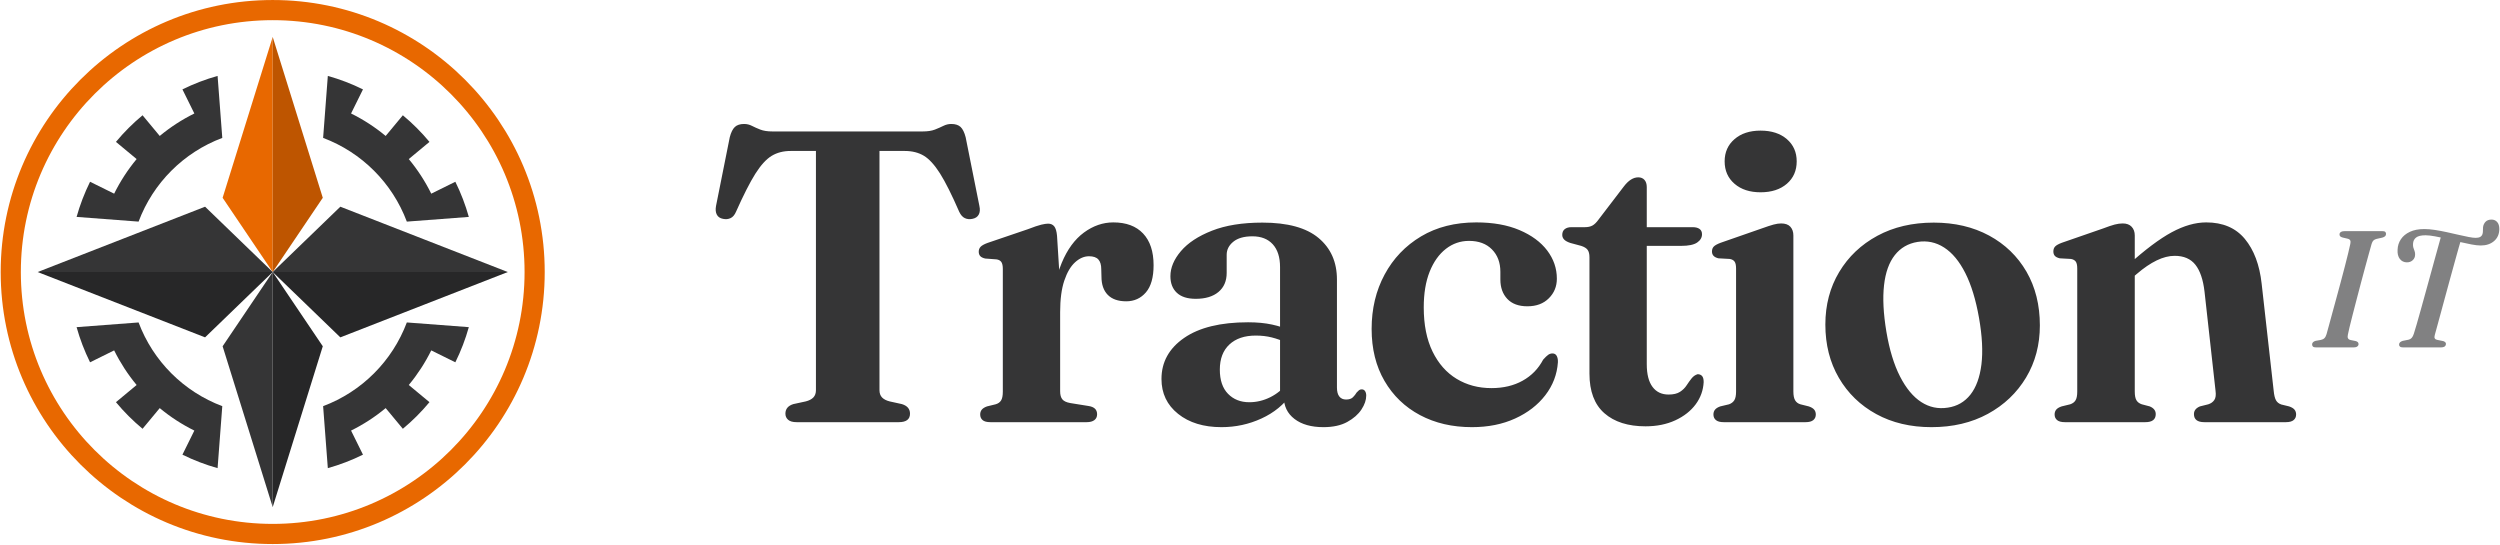
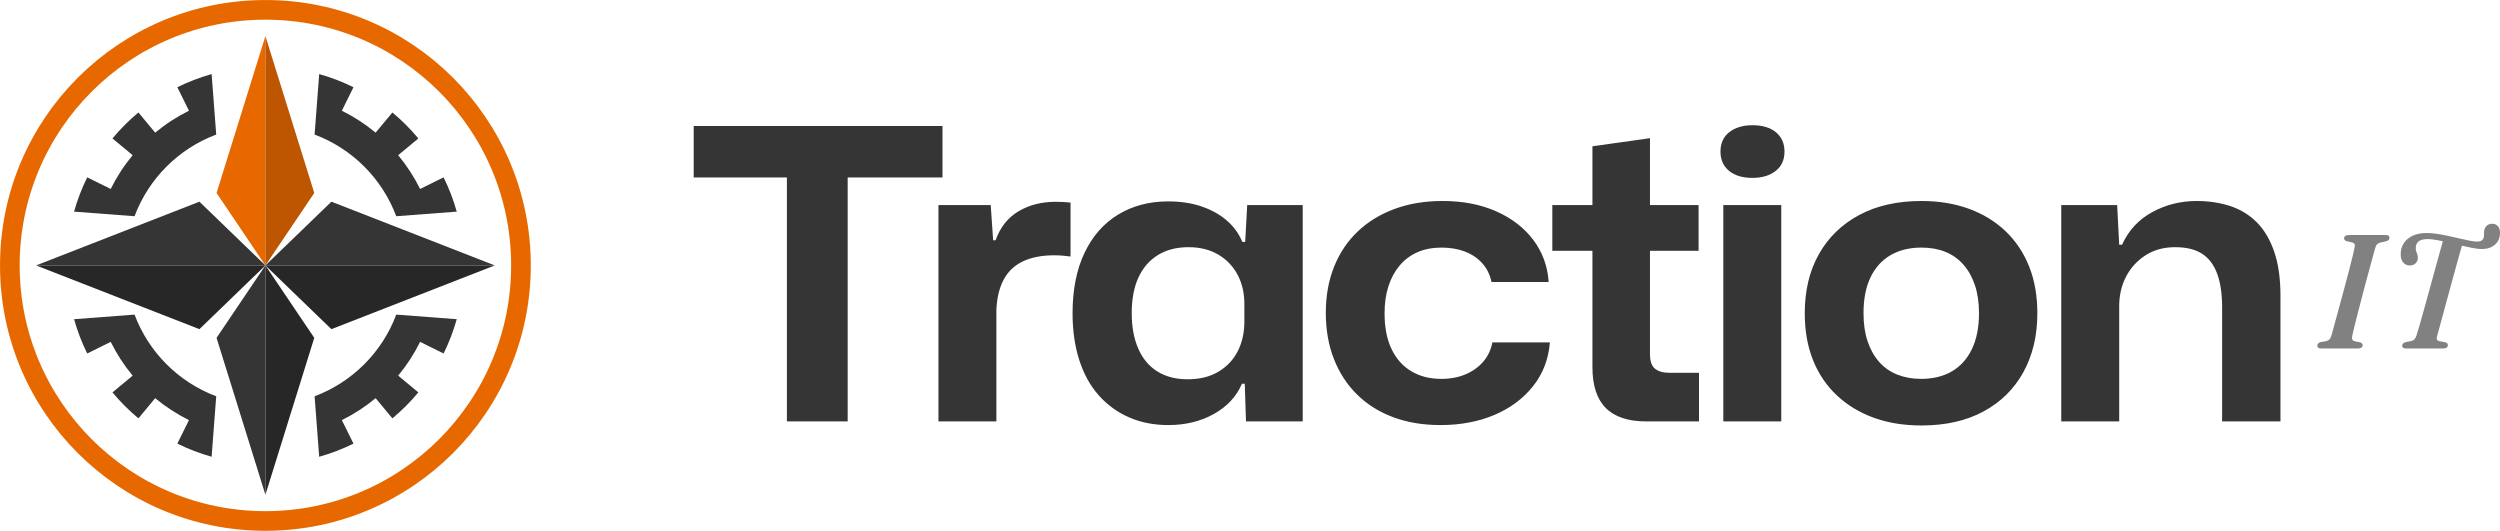
- <svg xmlns="http://www.w3.org/2000/svg" viewBox="3.5 -15.5 601.63 130.99" width="602" height="131">
+ <svg xmlns="http://www.w3.org/2000/svg" viewBox="3.5 -15.5 616.98 130.99" width="617" height="131">
  <g transform="translate(0 -19) scale(0.5390625)">
    <circle cx="128" cy="128" r="117" fill="none" stroke="#E86800" stroke-width="9" />
    <path d="M187.91 105.48A64 64 0 0 0 150.52 68.09L152.62 40.4A91 91 0 0 1 168.32 46.42L163 57.18A79 79 0 0 1 178.46 67.22L186.13 57.98A91 91 0 0 1 198.02 69.87L188.78 77.54A79 79 0 0 1 198.82 93L209.58 87.68A91 91 0 0 1 215.6 103.38Z" fill="#353536" />
    <path d="M105.48 68.09A64 64 0 0 0 68.09 105.48L40.4 103.38A91 91 0 0 1 46.42 87.68L57.18 93A79 79 0 0 1 67.22 77.54L57.98 69.87A91 91 0 0 1 69.87 57.98L77.54 67.22A79 79 0 0 1 93 57.18L87.68 46.42A91 91 0 0 1 103.38 40.4Z" fill="#353536" />
    <path d="M68.09 150.52A64 64 0 0 0 105.48 187.91L103.38 215.6A91 91 0 0 1 87.68 209.58L93 198.82A79 79 0 0 1 77.54 188.78L69.87 198.02A91 91 0 0 1 57.98 186.13L67.22 178.46A79 79 0 0 1 57.18 163L46.42 168.32A91 91 0 0 1 40.4 152.62Z" fill="#353536" />
    <path d="M150.52 187.91A64 64 0 0 0 187.91 150.52L215.6 152.62A91 91 0 0 1 209.58 168.32L198.82 163A79 79 0 0 1 188.78 178.46L198.02 186.13A91 91 0 0 1 186.13 198.02L178.46 188.78A79 79 0 0 1 163 198.82L168.32 209.58A91 91 0 0 1 152.62 215.6Z" fill="#353536" />
    <path d="M128 23L105.63 94.84L128 128Z" fill="#E86800" />
    <path d="M128 23L150.37 94.84L128 128Z" fill="#be5500" />
    <path d="M233 128L158.21 98.82L128 128Z" fill="#353536" />
    <path d="M233 128L158.21 157.18L128 128Z" fill="#272728" />
    <path d="M128 233L105.63 161.16L128 128Z" fill="#353536" />
    <path d="M128 233L150.37 161.16L128 128Z" fill="#272728" />
    <path d="M23 128L97.79 98.82L128 128Z" fill="#353536" />
    <path d="M23 128L97.79 157.18L128 128Z" fill="#272728" />
  </g>
-   <path d="M189.30 16.15L189.30 16.15L225.50 16.15Q227.30 16.15 228.45 15.70Q229.60 15.25 230.50 14.80Q231.40 14.35 232.40 14.35L232.40 14.35Q233.85 14.35 234.63 15.07Q235.40 15.80 235.85 17.55L235.85 17.55L239.15 34.05Q239.45 35.35 239 36.17Q238.55 37.00 237.45 37.20L237.45 37.20Q236.45 37.40 235.65 37.02Q234.85 36.65 234.30 35.50L234.30 35.50Q231.65 29.40 229.68 26.27Q227.70 23.15 225.78 22.00Q223.85 20.85 221.20 20.85L221.20 20.85L215.10 20.85L215.10 78.45Q215.10 79.55 215.72 80.20Q216.35 80.85 217.55 81.15L217.55 81.15L220.50 81.80Q222.45 82.40 222.45 84.10L222.45 84.10Q222.45 86.15 219.75 86.15L219.75 86.15L195.15 86.15Q193.75 86.15 193.10 85.57Q192.45 85.00 192.45 84.10L192.45 84.10Q192.45 82.40 194.35 81.80L194.35 81.80L197.35 81.15Q198.55 80.85 199.18 80.20Q199.80 79.55 199.80 78.45L199.80 78.45L199.80 20.85L193.70 20.85Q191.10 20.85 189.15 22.02Q187.20 23.20 185.22 26.32Q183.25 29.45 180.55 35.50L180.55 35.50Q180.05 36.65 179.25 37.02Q178.45 37.40 177.45 37.20L177.45 37.20Q176.35 37.00 175.93 36.17Q175.50 35.35 175.75 34.05L175.75 34.05L179.05 17.55Q179.50 15.80 180.28 15.07Q181.05 14.35 182.50 14.35L182.50 14.35Q183.50 14.35 184.38 14.80Q185.25 15.25 186.40 15.70Q187.55 16.15 189.30 16.15ZM258.60 59.65L256.95 59.85Q256.95 52.65 258.98 47.80Q261 42.95 264.32 40.50Q267.65 38.05 271.40 38.05L271.40 38.05Q276.05 38.05 278.57 40.72Q281.10 43.40 281.10 48.35L281.10 48.35Q281.10 52.75 279.25 54.90Q277.40 57.05 274.50 57.05L274.50 57.05Q271.60 57.05 270.07 55.50Q268.55 53.95 268.55 51.10L268.55 51.10L268.50 49.30Q268.50 47.75 267.80 46.97Q267.10 46.20 265.55 46.20L265.55 46.20Q263.80 46.20 262.20 47.65Q260.60 49.10 259.60 52.07Q258.60 55.05 258.60 59.65L258.60 59.65ZM257.85 41.25L257.85 41.25L258.60 53.20L258.60 78.70Q258.60 80.00 259.13 80.65Q259.65 81.30 261.05 81.55L261.05 81.55L265.40 82.25Q266.45 82.40 266.98 82.90Q267.50 83.40 267.50 84.25L267.50 84.25Q267.50 85.15 266.85 85.65Q266.20 86.15 265 86.15L265 86.15L241.80 86.15Q240.50 86.15 239.93 85.65Q239.35 85.15 239.35 84.30L239.35 84.30Q239.35 83.60 239.75 83.12Q240.15 82.65 241 82.35L241 82.35L243.05 81.85Q243.95 81.60 244.38 80.92Q244.80 80.25 244.80 78.80L244.80 78.80L244.80 49.25Q244.80 48.10 244.43 47.57Q244.05 47.05 243.25 46.95L243.25 46.95L240.55 46.75Q239.70 46.55 239.35 46.15Q239 45.75 239 45.10L239 45.10Q239 44.40 239.45 43.92Q239.90 43.45 241.10 43.00L241.10 43.00L250.80 39.70Q253 38.85 254.05 38.60Q255.10 38.35 255.70 38.35L255.70 38.35Q256.65 38.35 257.18 39.00Q257.70 39.65 257.85 41.25ZM312.45 80.00L312.45 80.00L312.45 79.05L311.55 78.90L311.55 48.80Q311.55 45.25 309.80 43.32Q308.05 41.40 304.90 41.40L304.90 41.40Q301.90 41.40 300.30 42.70Q298.70 44.00 298.70 45.85L298.70 45.85L298.70 50.20Q298.70 53.15 296.72 54.80Q294.75 56.45 291.25 56.45L291.25 56.45Q288.25 56.45 286.70 55.00Q285.15 53.55 285.15 51.00L285.15 51.00Q285.15 47.95 287.68 44.97Q290.20 42.00 295.15 40.05Q300.10 38.10 307.30 38.10L307.30 38.10Q316.40 38.10 320.82 41.80Q325.25 45.50 325.25 51.80L325.25 51.80L325.25 77.80Q325.25 79.25 325.82 79.97Q326.40 80.70 327.45 80.70L327.45 80.70Q328.55 80.70 329.10 80.15Q329.65 79.60 330 79.00L330 79.00Q330.30 78.70 330.55 78.47Q330.80 78.25 331.20 78.25L331.20 78.25Q331.75 78.25 332.02 78.67Q332.30 79.10 332.30 79.75L332.30 79.75Q332.30 81.35 331.15 83.10Q330 84.85 327.73 86.10Q325.45 87.35 322 87.35L322 87.35Q317.60 87.35 315.02 85.37Q312.45 83.40 312.45 80.00ZM283 75.75L283 75.75Q283 69.65 288.45 65.87Q293.90 62.10 303.85 62.10L303.85 62.10Q307.10 62.10 309.63 62.65Q312.15 63.20 314.05 64.10L314.05 64.10L313.05 67.00Q311.35 66.20 309.57 65.75Q307.80 65.30 305.70 65.30L305.70 65.30Q301.65 65.30 299.35 67.45Q297.05 69.60 297.05 73.50L297.05 73.50Q297.05 77.30 299.02 79.32Q301 81.35 304.15 81.35L304.15 81.35Q306.75 81.35 309.18 80.15Q311.60 78.95 313.25 76.80L313.25 76.80L314.30 79.35Q311.60 83.20 307.07 85.27Q302.55 87.35 297.45 87.35L297.45 87.35Q291 87.35 287 84.15Q283 80.95 283 75.75ZM378.20 51.60L378.20 51.60Q378.20 54.40 376.27 56.32Q374.35 58.25 371.10 58.25L371.10 58.25Q367.95 58.25 366.27 56.47Q364.60 54.70 364.60 51.80L364.60 51.80L364.60 49.95Q364.60 46.60 362.57 44.55Q360.55 42.50 357.05 42.50L357.05 42.50Q353.95 42.50 351.48 44.42Q349 46.35 347.57 49.92Q346.15 53.50 346.15 58.50L346.15 58.50Q346.15 64.80 348.27 69.15Q350.40 73.50 354.07 75.72Q357.75 77.95 362.45 77.95L362.45 77.95Q366.75 77.95 369.95 76.17Q373.15 74.40 374.90 71.10L374.90 71.10Q375.65 70.25 376.13 69.92Q376.60 69.60 377.15 69.60L377.15 69.60Q377.85 69.60 378.18 70.22Q378.50 70.85 378.45 71.75L378.45 71.75Q378.15 76.10 375.43 79.65Q372.70 83.20 368.15 85.27Q363.60 87.35 357.75 87.35L357.75 87.35Q350.70 87.35 345.25 84.45Q339.80 81.55 336.70 76.22Q333.60 70.90 333.60 63.70L333.60 63.70Q333.60 56.40 336.73 50.60Q339.85 44.80 345.50 41.42Q351.15 38.05 358.80 38.05L358.80 38.05Q364.85 38.05 369.20 39.90Q373.55 41.75 375.88 44.82Q378.20 47.90 378.20 51.60ZM384.05 43.70L384.05 43.70L381.45 43.00Q380.40 42.65 379.95 42.17Q379.50 41.70 379.50 41.05L379.50 41.05Q379.50 40.15 380.10 39.67Q380.70 39.20 381.70 39.20L381.70 39.20L384.95 39.20Q386.05 39.20 386.78 38.80Q387.50 38.40 388.25 37.35L388.25 37.35L394.25 29.50Q395.15 28.30 396.03 27.75Q396.90 27.20 397.80 27.20L397.80 27.20Q398.75 27.20 399.30 27.82Q399.85 28.45 399.85 29.55L399.85 29.55L399.85 72.20Q399.85 75.80 401.23 77.65Q402.60 79.50 405.10 79.50L405.10 79.50Q406.85 79.50 407.85 78.85Q408.85 78.20 409.45 77.27Q410.05 76.35 410.65 75.60Q411.25 74.85 412.10 74.60L412.10 74.60Q412.75 74.60 413.15 75.02Q413.55 75.45 413.55 76.50L413.55 76.50Q413.40 79.45 411.63 81.85Q409.85 84.25 406.73 85.70Q403.60 87.15 399.55 87.15L399.55 87.15Q393.25 87.15 389.65 84.00Q386.05 80.85 386.05 74.45L386.05 74.45L386.05 46.45Q386.05 45.25 385.60 44.65Q385.15 44.05 384.05 43.70ZM408.15 43.70L394.50 43.70L394.55 39.20L410.90 39.20Q411.95 39.20 412.55 39.62Q413.15 40.05 413.15 40.90L413.15 40.90Q413.15 42.10 411.98 42.90Q410.80 43.70 408.15 43.70L408.15 43.70ZM435.15 41.20L435.15 41.20L435.15 78.75Q435.15 80.20 435.58 80.90Q436.00 81.60 436.85 81.85L436.85 81.85L438.85 82.35Q439.75 82.65 440.15 83.12Q440.55 83.60 440.55 84.30L440.55 84.30Q440.55 85.15 439.95 85.65Q439.35 86.15 438.10 86.15L438.10 86.15L418.35 86.15Q417.10 86.15 416.50 85.65Q415.90 85.15 415.90 84.30L415.90 84.30Q415.90 83.60 416.30 83.12Q416.70 82.65 417.55 82.35L417.55 82.35L419.65 81.85Q420.50 81.55 420.93 80.87Q421.35 80.20 421.35 78.80L421.35 78.80L421.35 49.15Q421.35 48.00 421.00 47.50Q420.65 47.00 419.85 46.85L419.85 46.85L417.10 46.70Q416.30 46.50 415.93 46.10Q415.55 45.70 415.55 45.05L415.55 45.05Q415.55 44.30 416.00 43.85Q416.45 43.40 417.65 42.95L417.65 42.95L427.55 39.50Q429.35 38.85 430.38 38.57Q431.40 38.30 432.20 38.30L432.20 38.30Q433.70 38.30 434.43 39.10Q435.15 39.90 435.15 41.20ZM427.25 30.80L427.25 30.80Q423.35 30.80 420.98 28.75Q418.60 26.70 418.60 23.35L418.60 23.35Q418.60 20.05 420.98 18.00Q423.35 15.95 427.25 15.95L427.25 15.95Q431.20 15.95 433.58 18.00Q435.95 20.05 435.95 23.35L435.95 23.35Q435.95 26.70 433.58 28.75Q431.20 30.80 427.25 30.80ZM468.95 38.10L468.95 38.10Q476.50 38.10 482.28 41.22Q488.05 44.35 491.28 49.92Q494.50 55.50 494.50 62.85L494.50 62.85Q494.50 69.85 491.18 75.40Q487.85 80.95 481.98 84.15Q476.10 87.35 468.40 87.35L468.40 87.35Q460.85 87.35 455.10 84.20Q449.35 81.05 446.10 75.47Q442.85 69.90 442.85 62.65L442.85 62.65Q442.85 55.55 446.18 50.00Q449.50 44.45 455.38 41.27Q461.25 38.10 468.95 38.10ZM472.35 82.65L472.35 82.65Q475.70 82.15 477.78 79.52Q479.85 76.90 480.43 72.25Q481.00 67.60 479.85 61.05L479.85 61.05Q478.70 54.50 476.55 50.25Q474.40 46.00 471.45 44.10Q468.50 42.20 465.05 42.75L465.05 42.75Q461.65 43.30 459.58 45.92Q457.50 48.55 456.98 53.17Q456.45 57.80 457.55 64.40L457.55 64.40Q458.65 70.90 460.83 75.15Q463.00 79.40 465.93 81.30Q468.85 83.20 472.35 82.65ZM517.35 41.20L517.35 41.20L517.35 78.75Q517.35 80.20 517.75 80.87Q518.15 81.55 519.05 81.85L519.05 81.85L520.95 82.35Q522.40 82.95 522.40 84.20L522.40 84.20Q522.40 86.15 519.90 86.15L519.90 86.15L500.50 86.15Q499.25 86.15 498.65 85.65Q498.05 85.15 498.05 84.30L498.05 84.30Q498.05 83.60 498.45 83.12Q498.85 82.65 499.75 82.35L499.75 82.35L501.80 81.85Q502.70 81.55 503.10 80.87Q503.50 80.20 503.50 78.80L503.50 78.80L503.50 49.15Q503.50 48.00 503.15 47.50Q502.80 47.00 502.00 46.85L502.00 46.85L499.30 46.70Q498.45 46.50 498.10 46.10Q497.75 45.70 497.75 45.05L497.75 45.05Q497.75 44.30 498.18 43.85Q498.60 43.40 499.80 42.95L499.80 42.95L509.75 39.50Q511.45 38.85 512.50 38.57Q513.55 38.30 514.45 38.30L514.45 38.30Q515.85 38.30 516.60 39.10Q517.35 39.90 517.35 41.20ZM517.85 50.45L515.85 52.15L513.80 50.00L515.75 48.30Q521.85 42.80 526.25 40.42Q530.65 38.05 534.55 38.05L534.55 38.05Q540.55 38.05 543.85 42.02Q547.15 46.00 547.90 52.80L547.90 52.80L550.80 78.60Q550.95 80.15 551.35 80.87Q551.75 81.60 552.65 81.90L552.65 81.90L554.50 82.35Q555.40 82.65 555.80 83.12Q556.20 83.60 556.20 84.30L556.20 84.30Q556.20 85.15 555.60 85.65Q555.00 86.15 553.75 86.15L553.75 86.15L534.10 86.15Q531.60 86.15 531.60 84.20L531.60 84.20Q531.60 82.95 533.05 82.35L533.05 82.35L535.05 81.85Q536.00 81.55 536.50 80.82Q537.00 80.10 536.80 78.60L536.80 78.60L534.15 54.75Q533.65 50.40 531.95 48.25Q530.25 46.10 526.95 46.10L526.95 46.10Q524.90 46.10 522.63 47.20Q520.35 48.30 517.85 50.45L517.85 50.45Z" fill="#353536" />
-   <path d="M568.67 65.05L568.67 65.05Q568.53 65.63 568.69 65.95Q568.85 66.27 569.31 66.37L569.31 66.37L570.51 66.61Q570.89 66.71 571.06 66.89Q571.23 67.07 571.23 67.35L571.23 67.35Q571.23 67.71 570.92 67.93Q570.61 68.15 570.09 68.15L570.09 68.15L561.03 68.15Q560.45 68.15 560.25 67.95Q560.05 67.75 560.05 67.43L560.05 67.43Q560.05 67.11 560.28 66.89Q560.51 66.67 560.89 66.57L560.89 66.57L562.15 66.35Q562.71 66.23 563.02 65.92Q563.33 65.61 563.53 64.95L563.53 64.95Q563.75 64.19 564.11 62.84Q564.47 61.49 564.95 59.75Q565.43 58.01 565.95 56.09Q566.47 54.17 566.99 52.24Q567.51 50.31 567.96 48.56Q568.41 46.81 568.75 45.42Q569.09 44.03 569.25 43.23L569.25 43.23Q569.37 42.69 569.23 42.39Q569.09 42.09 568.59 41.97L568.59 41.97L567.39 41.69Q566.97 41.57 566.81 41.40Q566.65 41.23 566.65 40.95L566.65 40.95Q566.65 40.57 566.98 40.36Q567.31 40.15 567.93 40.15L567.93 40.15L576.91 40.15Q577.47 40.15 577.66 40.33Q577.85 40.51 577.85 40.83L577.85 40.83Q577.85 41.17 577.62 41.38Q577.39 41.59 576.97 41.71L576.97 41.71L575.63 42.01Q575.11 42.13 574.83 42.39Q574.55 42.65 574.37 43.25L574.37 43.25Q574.13 44.09 573.73 45.54Q573.33 46.99 572.83 48.83Q572.33 50.67 571.80 52.67Q571.27 54.67 570.76 56.63Q570.25 58.59 569.81 60.30Q569.37 62.01 569.07 63.25Q568.77 64.49 568.67 65.05ZM587.07 39.65L587.07 39.65Q588.19 39.65 589.58 39.86Q590.97 40.07 592.44 40.39Q593.91 40.71 595.27 41.03Q596.63 41.35 597.73 41.56Q598.83 41.77 599.45 41.77L599.45 41.77Q600.15 41.77 600.55 41.53Q600.95 41.29 601.09 40.81L601.09 40.81Q601.19 40.45 601.18 40.04Q601.17 39.63 601.21 39.17L601.21 39.17Q601.33 38.39 601.83 37.88Q602.33 37.37 603.27 37.37L603.27 37.37Q604.07 37.37 604.60 37.95Q605.13 38.53 605.13 39.65L605.13 39.65Q605.11 41.45 603.88 42.53Q602.65 43.61 600.65 43.61L600.65 43.61Q599.75 43.61 598.42 43.36Q597.09 43.11 595.56 42.75Q594.03 42.39 592.49 42.02Q590.95 41.65 589.61 41.40Q588.27 41.15 587.35 41.15L587.35 41.15Q585.77 41.15 585.08 41.70Q584.39 42.25 584.35 43.21L584.35 43.21Q584.31 43.75 584.44 44.15Q584.57 44.55 584.72 44.94Q584.87 45.33 584.85 45.83L584.85 45.83Q584.85 46.59 584.30 47.13Q583.75 47.67 582.85 47.67L582.85 47.67Q581.79 47.65 581.17 46.84Q580.55 46.03 580.63 44.65L580.63 44.65Q580.67 43.23 581.43 42.10Q582.19 40.97 583.61 40.31Q585.03 39.65 587.07 39.65ZM589.59 65.15L589.59 65.15Q589.43 65.71 589.59 65.98Q589.75 66.25 590.15 66.33L590.15 66.33L591.63 66.63Q592.33 66.87 592.27 67.35L592.27 67.35Q592.23 67.77 591.92 67.96Q591.61 68.15 591.07 68.15L591.07 68.15L581.95 68.15Q581.43 68.15 581.20 67.95Q580.97 67.75 580.99 67.45L580.99 67.45Q581.01 67.09 581.25 66.89Q581.49 66.69 581.89 66.57L581.89 66.57L583.29 66.29Q583.73 66.19 584.03 65.86Q584.33 65.53 584.55 64.85L584.55 64.85Q584.81 64.03 585.24 62.55Q585.67 61.07 586.20 59.16Q586.73 57.25 587.32 55.11Q587.91 52.97 588.50 50.83Q589.09 48.69 589.62 46.75Q590.15 44.81 590.58 43.28Q591.01 41.75 591.25 40.85L591.25 40.85L596.03 41.79Q595.75 42.71 595.32 44.24Q594.89 45.77 594.36 47.69Q593.83 49.61 593.25 51.72Q592.67 53.83 592.11 55.90Q591.55 57.97 591.05 59.81Q590.55 61.65 590.17 63.04Q589.79 64.43 589.59 65.15Z" fill="#353536" fill-opacity="0.62" />
+   <path d="M212.70 88.50L197.70 88.50L197.70 26.90L212.70 26.90L212.70 88.50ZM236.10 28.30L174.70 28.30L174.70 15.60L236.10 15.60L236.10 28.30ZM249.40 88.50L235.10 88.50L235.10 35.10L248.00 35.10L248.60 43.80L249.20 43.80Q250.90 39 254.85 36.65Q258.80 34.30 264 34.30L264 34.30Q265.10 34.30 266 34.35Q266.90 34.40 267.70 34.50L267.70 34.50L267.70 47.80Q266.90 47.70 265.85 47.60Q264.80 47.50 263.70 47.50L263.70 47.50Q259.10 47.50 255.95 49Q252.80 50.50 251.20 53.50Q249.60 56.50 249.40 60.90L249.40 60.90L249.40 88.50ZM291.80 89.40L291.80 89.40Q286.50 89.40 282.15 87.50Q277.80 85.60 274.65 82.05Q271.50 78.50 269.85 73.35Q268.20 68.20 268.20 61.80L268.20 61.80Q268.20 53.10 271.15 46.90Q274.10 40.70 279.45 37.45Q284.80 34.20 291.80 34.20L291.80 34.20Q296.40 34.20 300.05 35.45Q303.70 36.70 306.25 38.90Q308.80 41.10 310.10 44.20L310.10 44.20L310.80 44.20L311.30 35.10L325 35.10L325 88.50L311 88.50L310.70 79.20L310 79.20Q308 83.90 303.10 86.65Q298.20 89.40 291.80 89.40ZM296.60 78.10L296.60 78.10Q301.10 78.10 304.25 76.20Q307.40 74.30 309 71.10Q310.60 67.90 310.60 63.90L310.60 63.90L310.60 59.50Q310.60 55.50 308.95 52.35Q307.30 49.20 304.20 47.35Q301.10 45.50 296.80 45.50L296.80 45.50Q292.40 45.50 289.25 47.45Q286.10 49.40 284.45 53Q282.80 56.60 282.80 61.80L282.80 61.80Q282.80 66.80 284.40 70.50Q286 74.20 289.10 76.15Q292.20 78.10 296.60 78.10ZM359.00 89.40L359.00 89.40Q352.50 89.40 347.30 87.45Q342.10 85.50 338.40 81.85Q334.70 78.20 332.70 73.10Q330.70 68 330.70 61.70L330.70 61.70Q330.70 55.40 332.75 50.30Q334.80 45.20 338.60 41.60Q342.40 38 347.70 36.05Q353.00 34.10 359.50 34.10L359.50 34.10Q367.00 34.10 372.75 36.65Q378.50 39.20 381.90 43.70Q385.30 48.20 385.70 54.10L385.70 54.10L371.60 54.10Q371.00 51.30 369.25 49.40Q367.50 47.50 364.95 46.55Q362.40 45.60 359.30 45.60L359.30 45.60Q355.90 45.60 353.30 46.75Q350.70 47.90 348.90 50.05Q347.10 52.20 346.15 55.15Q345.20 58.10 345.20 61.80L345.20 61.80Q345.20 67.10 346.95 70.70Q348.70 74.30 351.85 76.15Q355.00 78 359.20 78L359.20 78Q362.60 78 365.25 76.85Q367.90 75.70 369.60 73.70Q371.30 71.70 371.80 69L371.80 69L386.00 69Q385.50 75.20 381.85 79.80Q378.20 84.40 372.30 86.90Q366.40 89.40 359.00 89.40ZM422.80 88.50L409.80 88.50Q403.10 88.50 399.80 85.20Q396.50 81.90 396.50 75.10L396.50 75.10L396.50 46.40L386.60 46.40L386.60 35.10L396.50 35.10L396.50 20.60L410.70 18.60L410.70 35.10L422.70 35.10L422.70 46.40L410.70 46.40L410.70 71.90Q410.70 74.50 411.95 75.50Q413.20 76.50 415.50 76.50L415.50 76.50L422.80 76.50L422.80 88.50ZM443.10 88.50L428.80 88.50L428.80 35.10L443.10 35.10L443.10 88.50ZM436.00 28.40L436.00 28.40Q432.30 28.40 430.20 26.65Q428.10 24.90 428.10 21.90L428.10 21.90Q428.10 18.80 430.30 17.10Q432.50 15.40 436.00 15.40L436.00 15.40Q439.70 15.40 441.80 17.15Q443.90 18.90 443.90 21.90L443.90 21.90Q443.90 25 441.70 26.70Q439.50 28.40 436.00 28.40ZM477.70 89.50L477.70 89.50Q471.20 89.50 465.95 87.60Q460.70 85.70 456.85 82.10Q453.00 78.50 450.95 73.40Q448.90 68.30 448.90 61.80L448.90 61.80Q448.90 53.40 452.40 47.20Q455.90 41 462.35 37.55Q468.80 34.10 477.70 34.10L477.70 34.10Q484.10 34.10 489.35 36Q494.60 37.90 498.40 41.50Q502.20 45.10 504.25 50.20Q506.30 55.30 506.30 61.80L506.30 61.80Q506.30 70.10 502.85 76.35Q499.40 82.60 493.00 86.05Q486.60 89.50 477.70 89.50ZM477.60 78L477.60 78Q482.00 78 485.20 76.15Q488.40 74.30 490.15 70.65Q491.90 67 491.90 61.80L491.90 61.80Q491.90 57.90 490.90 54.90Q489.90 51.90 488.05 49.80Q486.20 47.70 483.60 46.65Q481.00 45.60 477.70 45.60L477.70 45.60Q473.30 45.60 470.10 47.45Q466.90 49.30 465.15 52.90Q463.40 56.50 463.40 61.80L463.40 61.80Q463.40 65.70 464.40 68.70Q465.40 71.70 467.25 73.80Q469.10 75.90 471.75 76.95Q474.40 78 477.60 78ZM526.50 88.50L512.20 88.50L512.20 35.10L526.00 35.10L526.50 44.90L527.20 44.90Q529.60 39.60 534.65 36.85Q539.70 34.10 545.60 34.10L545.60 34.10Q550.10 34.10 553.90 35.35Q557.70 36.60 560.45 39.35Q563.20 42.10 564.75 46.60Q566.30 51.10 566.30 57.50L566.30 57.50L566.30 88.50L551.90 88.50L551.90 60.30Q551.90 55.40 550.70 52.10Q549.50 48.80 547.00 47.15Q544.50 45.50 540.30 45.50L540.30 45.50Q536.10 45.50 533.00 47.50Q529.90 49.50 528.20 52.75Q526.50 56 526.50 60.10L526.50 60.10L526.50 88.50Z" fill="#353536" />
+   <path d="M584.02 67.40L584.02 67.40Q583.88 67.98 584.04 68.30Q584.20 68.62 584.66 68.72L584.66 68.72L585.86 68.96Q586.24 69.06 586.41 69.24Q586.58 69.42 586.58 69.70L586.58 69.70Q586.58 70.06 586.27 70.28Q585.96 70.50 585.44 70.50L585.44 70.50L576.38 70.50Q575.80 70.50 575.60 70.30Q575.40 70.10 575.40 69.78L575.40 69.78Q575.40 69.46 575.63 69.24Q575.86 69.02 576.24 68.92L576.24 68.92L577.50 68.70Q578.06 68.58 578.37 68.27Q578.68 67.96 578.88 67.30L578.88 67.30Q579.10 66.54 579.46 65.19Q579.82 63.84 580.30 62.10Q580.78 60.36 581.30 58.44Q581.82 56.52 582.34 54.59Q582.86 52.66 583.31 50.91Q583.76 49.16 584.10 47.77Q584.44 46.38 584.60 45.58L584.60 45.58Q584.72 45.04 584.58 44.74Q584.44 44.44 583.94 44.32L583.94 44.32L582.74 44.04Q582.32 43.92 582.16 43.75Q582 43.58 582 43.30L582 43.30Q582 42.92 582.33 42.71Q582.66 42.50 583.28 42.50L583.28 42.50L592.26 42.50Q592.82 42.50 593.01 42.68Q593.20 42.86 593.20 43.18L593.20 43.18Q593.20 43.52 592.97 43.73Q592.74 43.94 592.32 44.06L592.32 44.06L590.98 44.36Q590.46 44.48 590.18 44.74Q589.90 45 589.72 45.60L589.72 45.60Q589.48 46.44 589.08 47.89Q588.68 49.34 588.18 51.18Q587.68 53.02 587.15 55.02Q586.62 57.02 586.11 58.98Q585.60 60.94 585.16 62.65Q584.72 64.36 584.42 65.60Q584.12 66.84 584.02 67.40ZM602.42 42L602.42 42Q603.54 42 604.93 42.21Q606.32 42.42 607.79 42.74Q609.26 43.06 610.62 43.38Q611.98 43.70 613.08 43.91Q614.18 44.12 614.80 44.12L614.80 44.12Q615.50 44.12 615.90 43.88Q616.30 43.64 616.44 43.16L616.44 43.16Q616.54 42.80 616.53 42.39Q616.52 41.98 616.56 41.52L616.56 41.52Q616.68 40.74 617.18 40.23Q617.68 39.72 618.62 39.72L618.62 39.72Q619.42 39.72 619.95 40.30Q620.48 40.88 620.48 42L620.48 42Q620.46 43.80 619.23 44.88Q618 45.96 616 45.96L616 45.96Q615.10 45.96 613.77 45.71Q612.44 45.46 610.91 45.10Q609.38 44.74 607.84 44.37Q606.30 44 604.96 43.75Q603.62 43.50 602.70 43.50L602.70 43.50Q601.12 43.50 600.43 44.05Q599.74 44.60 599.70 45.56L599.70 45.56Q599.66 46.10 599.79 46.50Q599.92 46.90 600.07 47.29Q600.22 47.68 600.20 48.18L600.20 48.18Q600.20 48.94 599.65 49.48Q599.10 50.02 598.20 50.02L598.20 50.02Q597.14 50 596.52 49.19Q595.90 48.38 595.98 47L595.98 47Q596.02 45.58 596.78 44.45Q597.54 43.32 598.96 42.66Q600.38 42 602.42 42ZM604.94 67.50L604.94 67.50Q604.78 68.06 604.94 68.33Q605.10 68.60 605.50 68.68L605.50 68.68L606.98 68.98Q607.68 69.22 607.62 69.70L607.62 69.70Q607.58 70.12 607.27 70.31Q606.96 70.50 606.42 70.50L606.42 70.50L597.30 70.50Q596.78 70.50 596.55 70.30Q596.32 70.10 596.34 69.80L596.34 69.80Q596.36 69.44 596.60 69.24Q596.84 69.04 597.24 68.92L597.24 68.92L598.64 68.64Q599.08 68.54 599.38 68.21Q599.68 67.88 599.90 67.20L599.90 67.20Q600.16 66.38 600.59 64.90Q601.02 63.42 601.55 61.51Q602.08 59.60 602.67 57.46Q603.26 55.32 603.85 53.18Q604.44 51.04 604.97 49.10Q605.50 47.16 605.93 45.63Q606.36 44.10 606.60 43.20L606.60 43.20L611.38 44.14Q611.10 45.06 610.67 46.59Q610.24 48.12 609.71 50.04Q609.18 51.96 608.60 54.07Q608.02 56.18 607.46 58.25Q606.90 60.32 606.40 62.16Q605.90 64 605.52 65.39Q605.14 66.78 604.94 67.50Z" fill="#353536" fill-opacity="0.62" />
</svg>
